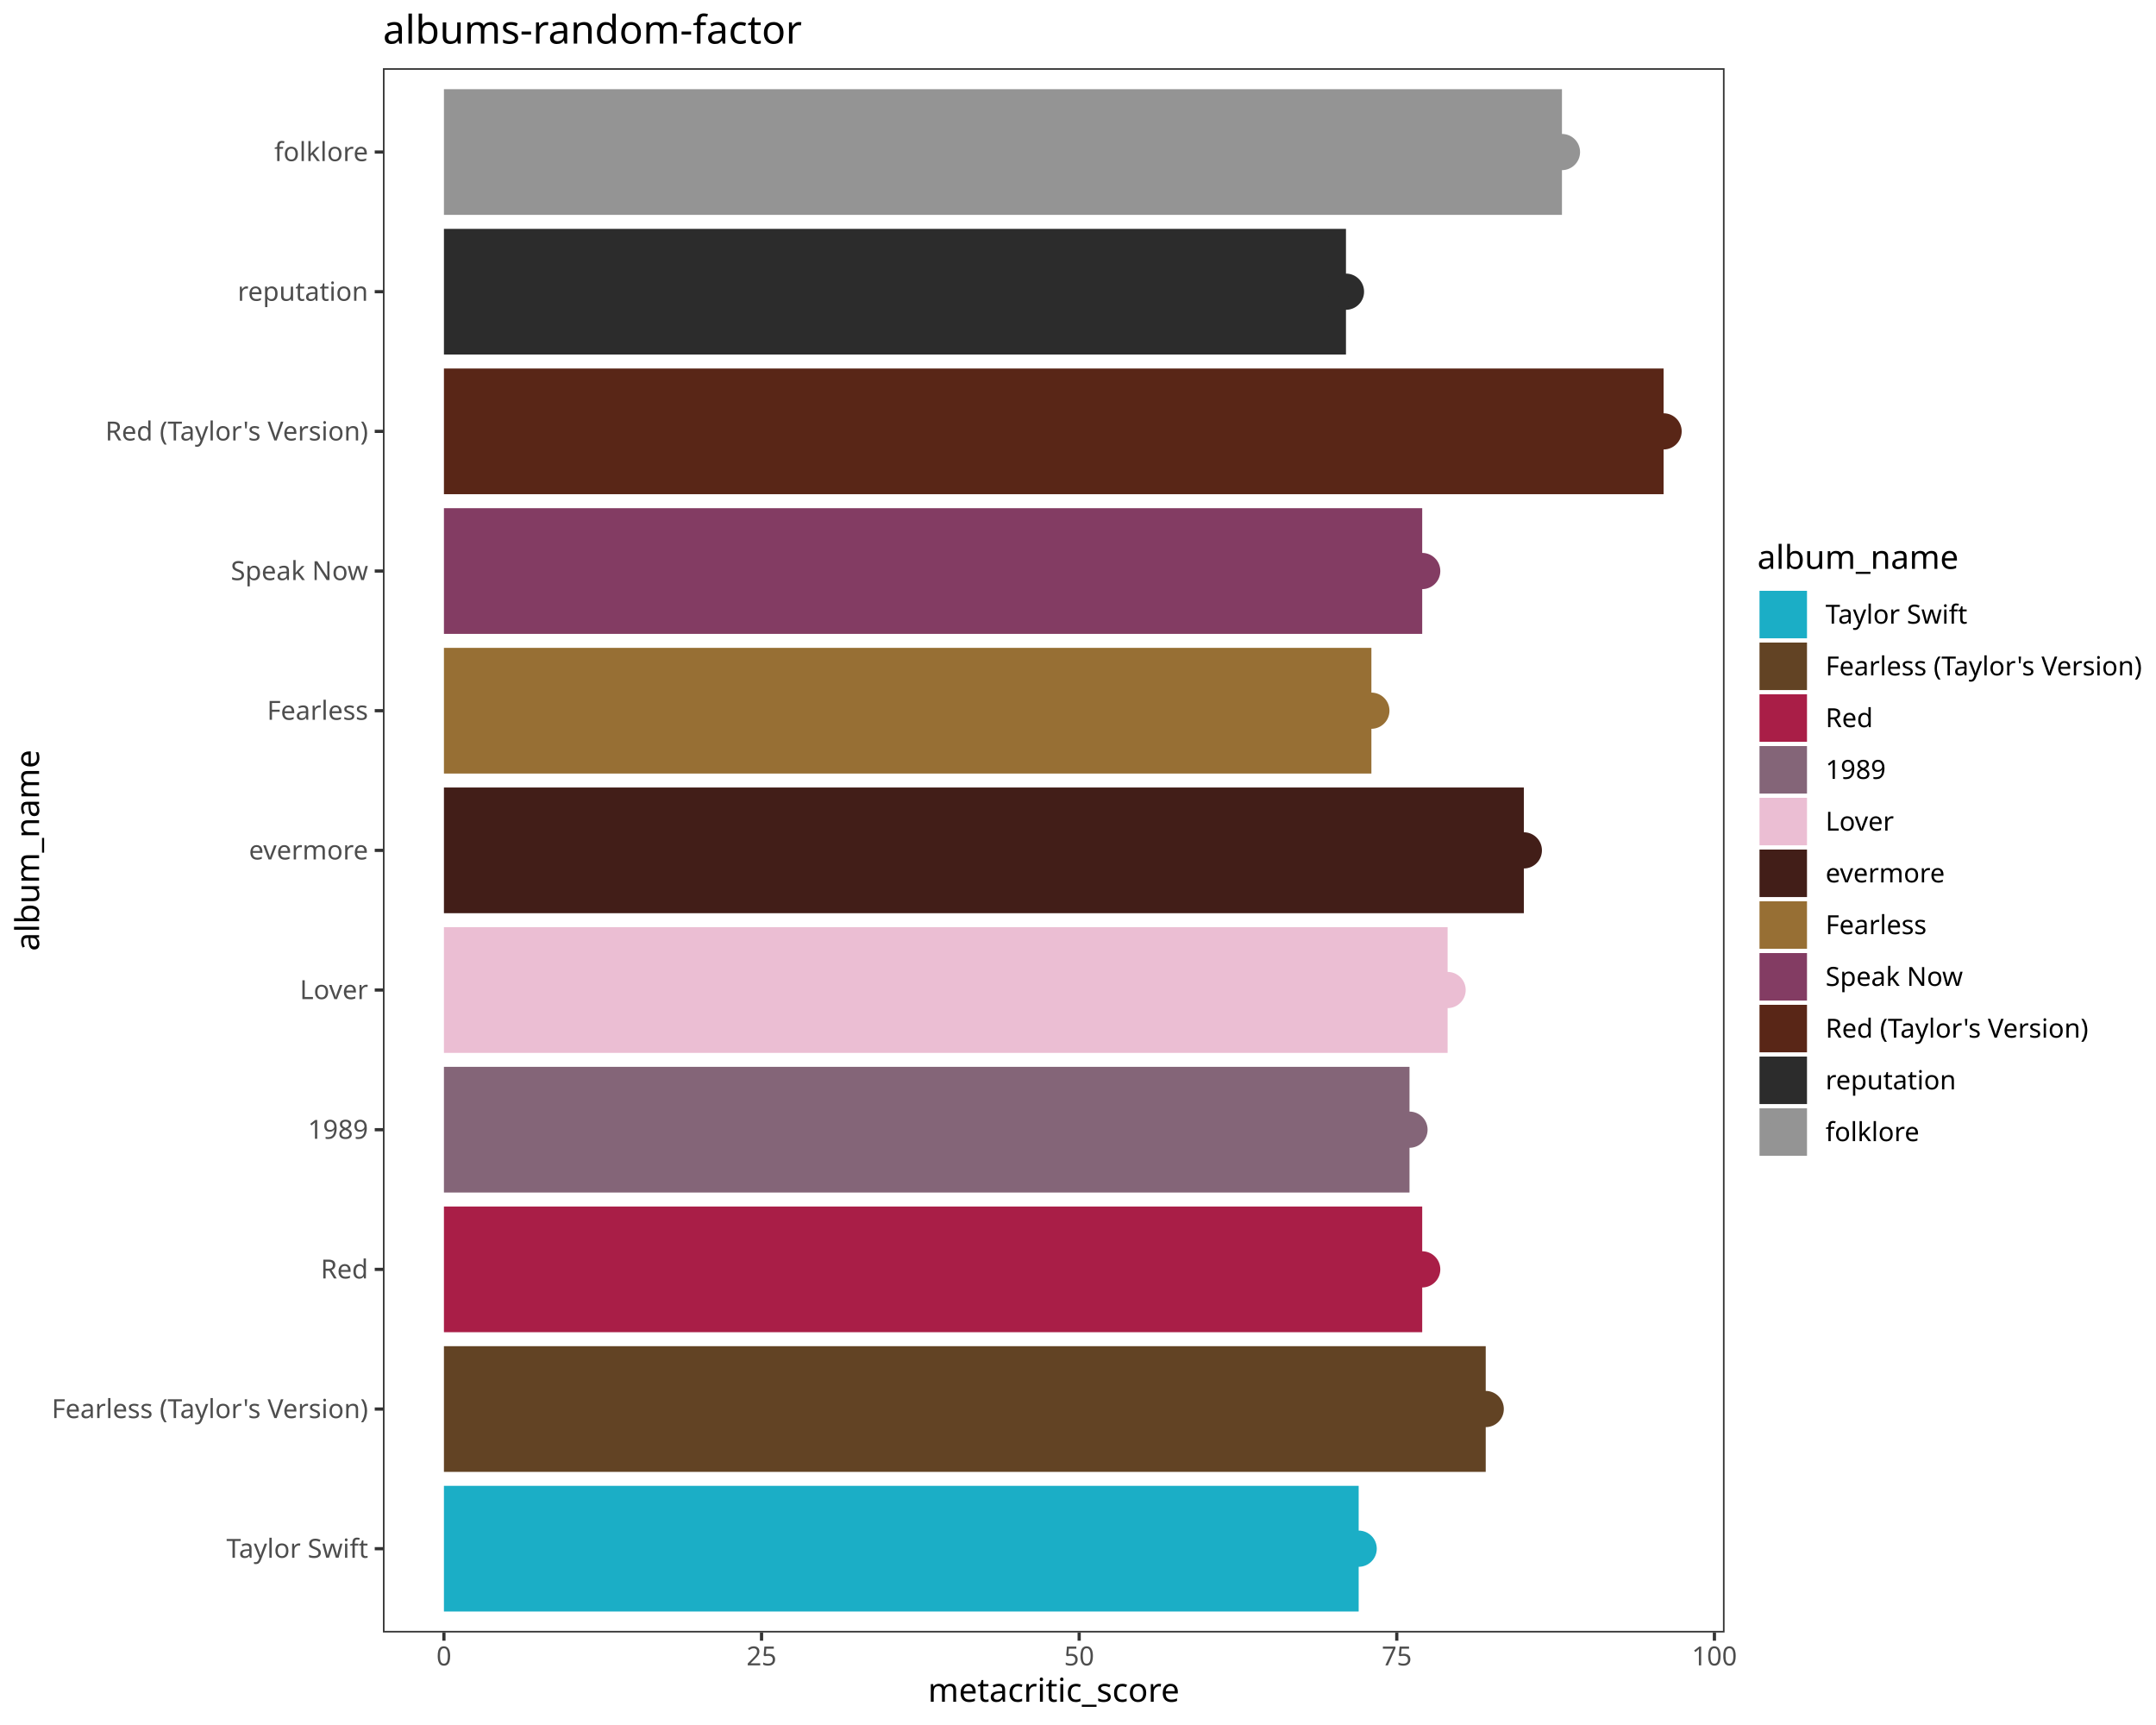
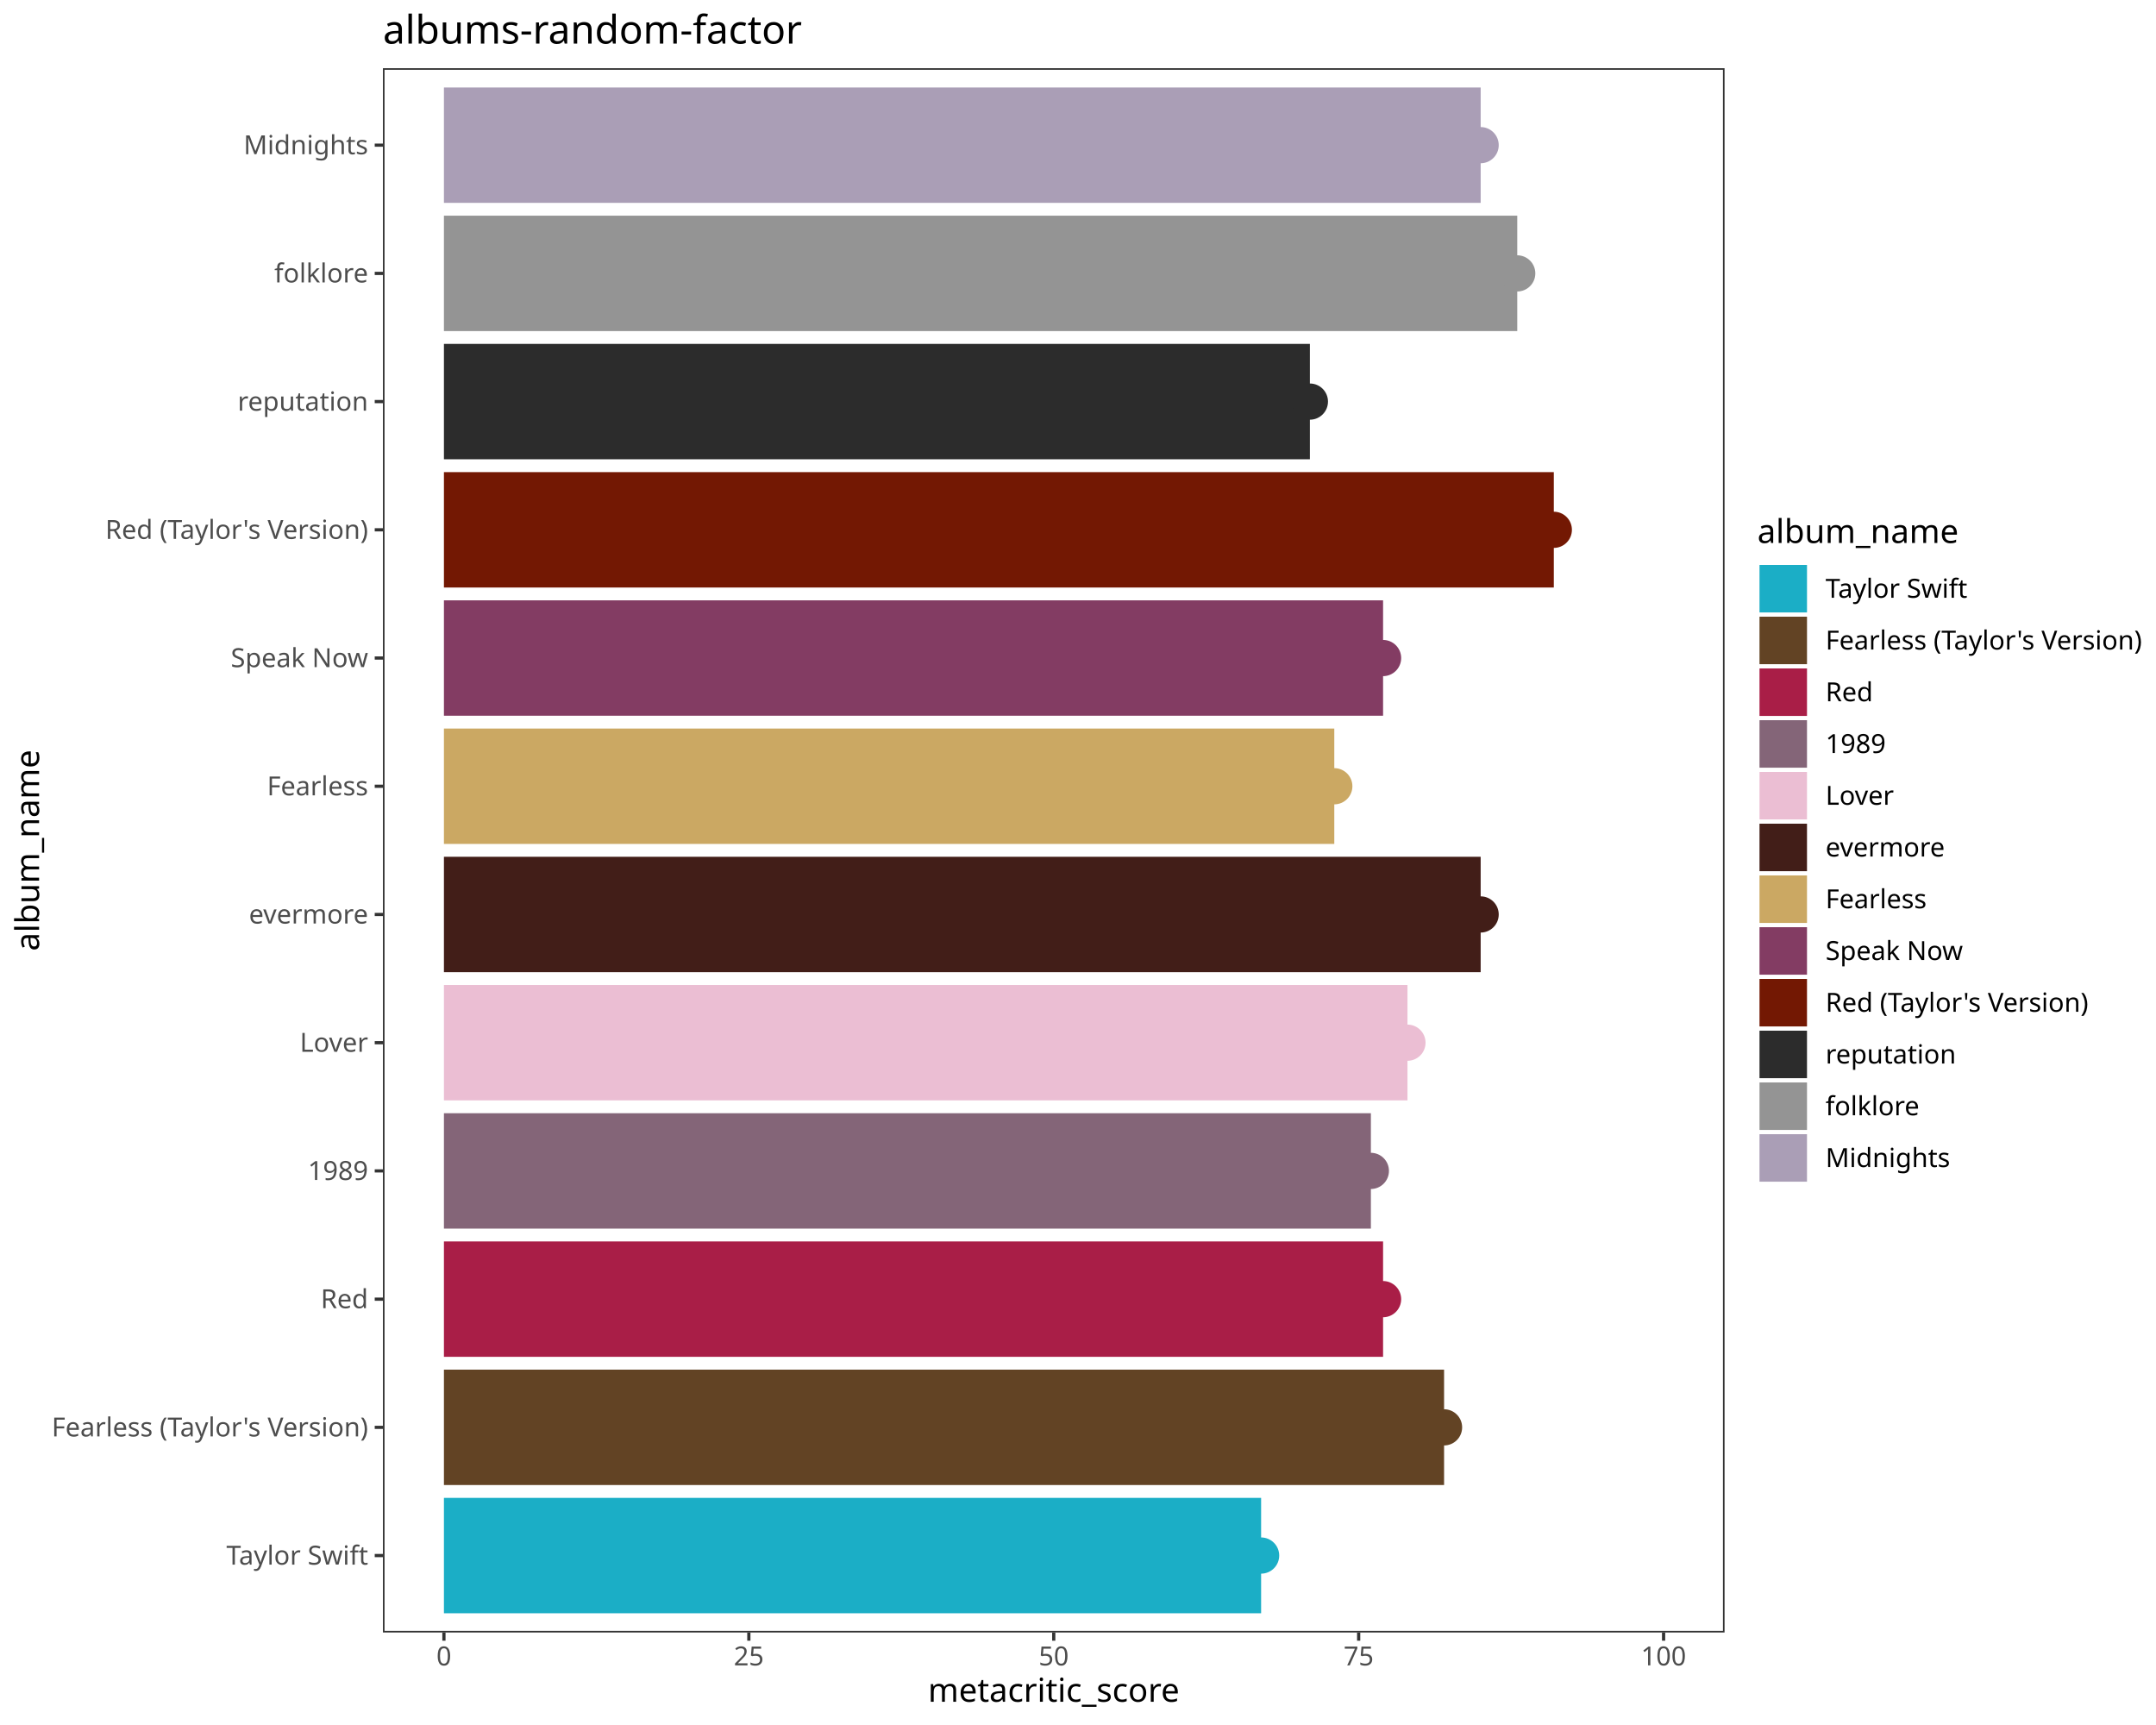
<svg xmlns="http://www.w3.org/2000/svg" class="svglite" data-engine-version="2.0" width="720.00pt" height="576.00pt" viewBox="0 0 720.00 576.00">
  <defs>
    <style type="text/css">
    .svglite line, .svglite polyline, .svglite polygon, .svglite path, .svglite rect, .svglite circle {
      fill: none;
      stroke: #000000;
      stroke-linecap: round;
      stroke-linejoin: round;
      stroke-miterlimit: 10.00;
    }
  </style>
  </defs>
  <rect width="100%" height="100%" style="stroke: none; fill: #FFFFFF;" />
  <defs>
    <clipPath id="cpMC4wMHw3MjAuMDB8MC4wMHw1NzYuMDA=">
      <rect x="0.00" y="0.00" width="720.00" height="576.00" />
    </clipPath>
  </defs>
  <g clip-path="url(#cpMC4wMHw3MjAuMDB8MC4wMHw1NzYuMDA=)">
    <rect x="0.00" y="0.00" width="720.00" height="576.00" style="stroke-width: 1.07; stroke: #FFFFFF; fill: #FFFFFF;" />
  </g>
  <defs>
    <clipPath id="cpMTI3Ljg4fDU3NS45M3wyMi43OHw1NDUuMTE=">
      <rect x="127.88" y="22.78" width="448.04" height="522.33" />
    </clipPath>
  </defs>
  <g clip-path="url(#cpMTI3Ljg4fDU3NS45M3wyMi43OHw1NDUuMTE=)">
    <rect x="127.88" y="22.78" width="448.04" height="522.33" style="stroke-width: 1.07; stroke: none; fill: #FFFFFF;" />
-     <rect x="148.25" y="496.14" width="305.48" height="41.97" style="stroke-width: 1.07; stroke: none; stroke-linecap: square; stroke-linejoin: miter; fill: #1BAEC6;" />
-     <rect x="148.25" y="216.33" width="309.73" height="41.97" style="stroke-width: 1.07; stroke: none; stroke-linecap: square; stroke-linejoin: miter; fill: #976F34;" />
-     <rect x="148.25" y="169.69" width="326.70" height="41.97" style="stroke-width: 1.07; stroke: none; stroke-linecap: square; stroke-linejoin: miter; fill: #833C63;" />
-     <rect x="148.25" y="402.87" width="326.70" height="41.97" style="stroke-width: 1.07; stroke: none; stroke-linecap: square; stroke-linejoin: miter; fill: #A91E47;" />
-     <rect x="148.25" y="356.23" width="322.46" height="41.97" style="stroke-width: 1.07; stroke: none; stroke-linecap: square; stroke-linejoin: miter; fill: #846578;" />
-     <rect x="148.25" y="76.42" width="301.24" height="41.97" style="stroke-width: 1.07; stroke: none; stroke-linecap: square; stroke-linejoin: miter; fill: #2C2C2C;" />
-     <rect x="148.25" y="309.60" width="335.18" height="41.97" style="stroke-width: 1.07; stroke: none; stroke-linecap: square; stroke-linejoin: miter; fill: #EBBED3;" />
-     <rect x="148.25" y="29.78" width="373.37" height="41.97" style="stroke-width: 1.07; stroke: none; stroke-linecap: square; stroke-linejoin: miter; fill: #949494;" />
-     <rect x="148.25" y="262.96" width="360.64" height="41.97" style="stroke-width: 1.07; stroke: none; stroke-linecap: square; stroke-linejoin: miter; fill: #421E18;" />
-     <rect x="148.25" y="449.51" width="347.91" height="41.97" style="stroke-width: 1.07; stroke: none; stroke-linecap: square; stroke-linejoin: miter; fill: #624324;" />
-     <rect x="148.25" y="123.05" width="407.31" height="41.97" style="stroke-width: 1.07; stroke: none; stroke-linecap: square; stroke-linejoin: miter; fill: #592617;" />
-     <circle cx="453.73" cy="517.13" r="5.69" style="stroke-width: 0.71; stroke: #1BAEC6; fill: #1BAEC6;" />
-     <circle cx="457.97" cy="237.31" r="5.69" style="stroke-width: 0.71; stroke: #976F34; fill: #976F34;" />
-     <circle cx="474.95" cy="190.67" r="5.69" style="stroke-width: 0.71; stroke: #833C63; fill: #833C63;" />
-     <circle cx="474.95" cy="423.86" r="5.69" style="stroke-width: 0.71; stroke: #A91E47; fill: #A91E47;" />
-     <circle cx="470.70" cy="377.22" r="5.69" style="stroke-width: 0.71; stroke: #846578; fill: #846578;" />
-     <circle cx="449.49" cy="97.40" r="5.69" style="stroke-width: 0.71; stroke: #2C2C2C; fill: #2C2C2C;" />
-     <circle cx="483.43" cy="330.58" r="5.69" style="stroke-width: 0.71; stroke: #EBBED3; fill: #EBBED3;" />
-     <circle cx="521.62" cy="50.77" r="5.69" style="stroke-width: 0.71; stroke: #949494; fill: #949494;" />
-     <circle cx="508.89" cy="283.95" r="5.69" style="stroke-width: 0.71; stroke: #421E18; fill: #421E18;" />
-     <circle cx="496.16" cy="470.49" r="5.69" style="stroke-width: 0.71; stroke: #624324; fill: #624324;" />
-     <circle cx="555.56" cy="144.04" r="5.69" style="stroke-width: 0.71; stroke: #592617; fill: #592617;" />
+     <rect x="148.25" y="500.16" width="272.90" height="38.53" style="stroke-width: 1.07; stroke: none; stroke-linecap: square; stroke-linejoin: miter; fill: #1BAEC6;" />
+     <rect x="148.25" y="243.27" width="297.34" height="38.53" style="stroke-width: 1.07; stroke: none; stroke-linecap: square; stroke-linejoin: miter; fill: #CBA863;" />
+     <rect x="148.25" y="200.46" width="313.63" height="38.53" style="stroke-width: 1.07; stroke: none; stroke-linecap: square; stroke-linejoin: miter; fill: #833C63;" />
+     <rect x="148.25" y="414.53" width="313.63" height="38.53" style="stroke-width: 1.07; stroke: none; stroke-linecap: square; stroke-linejoin: miter; fill: #A91E47;" />
+     <rect x="148.25" y="371.72" width="309.56" height="38.53" style="stroke-width: 1.07; stroke: none; stroke-linecap: square; stroke-linejoin: miter; fill: #846578;" />
+     <rect x="148.25" y="114.83" width="289.19" height="38.53" style="stroke-width: 1.07; stroke: none; stroke-linecap: square; stroke-linejoin: miter; fill: #2C2C2C;" />
+     <rect x="148.25" y="328.90" width="321.78" height="38.53" style="stroke-width: 1.07; stroke: none; stroke-linecap: square; stroke-linejoin: miter; fill: #EBBED3;" />
+     <rect x="148.25" y="72.02" width="358.44" height="38.53" style="stroke-width: 1.07; stroke: none; stroke-linecap: square; stroke-linejoin: miter; fill: #949494;" />
+     <rect x="148.25" y="286.09" width="346.22" height="38.53" style="stroke-width: 1.07; stroke: none; stroke-linecap: square; stroke-linejoin: miter; fill: #421E18;" />
+     <rect x="148.25" y="457.34" width="334.00" height="38.53" style="stroke-width: 1.07; stroke: none; stroke-linecap: square; stroke-linejoin: miter; fill: #624324;" />
+     <rect x="148.25" y="157.65" width="370.65" height="38.53" style="stroke-width: 1.07; stroke: none; stroke-linecap: square; stroke-linejoin: miter; fill: #731803;" />
+     <rect x="148.25" y="29.21" width="346.22" height="38.53" style="stroke-width: 1.07; stroke: none; stroke-linecap: square; stroke-linejoin: miter; fill: #AA9EB6;" />
+     <circle cx="421.15" cy="519.42" r="5.69" style="stroke-width: 0.71; stroke: #1BAEC6; fill: #1BAEC6;" />
+     <circle cx="445.59" cy="262.54" r="5.69" style="stroke-width: 0.71; stroke: #CBA863; fill: #CBA863;" />
+     <circle cx="461.88" cy="219.73" r="5.69" style="stroke-width: 0.71; stroke: #833C63; fill: #833C63;" />
+     <circle cx="461.88" cy="433.80" r="5.69" style="stroke-width: 0.71; stroke: #A91E47; fill: #A91E47;" />
+     <circle cx="457.80" cy="390.98" r="5.69" style="stroke-width: 0.71; stroke: #846578; fill: #846578;" />
+     <circle cx="437.44" cy="134.10" r="5.69" style="stroke-width: 0.71; stroke: #2C2C2C; fill: #2C2C2C;" />
+     <circle cx="470.02" cy="348.17" r="5.69" style="stroke-width: 0.71; stroke: #EBBED3; fill: #EBBED3;" />
+     <circle cx="506.68" cy="91.29" r="5.69" style="stroke-width: 0.71; stroke: #949494; fill: #949494;" />
+     <circle cx="494.46" cy="305.35" r="5.69" style="stroke-width: 0.71; stroke: #421E18; fill: #421E18;" />
+     <circle cx="482.24" cy="476.61" r="5.69" style="stroke-width: 0.71; stroke: #624324; fill: #624324;" />
+     <circle cx="518.90" cy="176.91" r="5.69" style="stroke-width: 0.71; stroke: #731803; fill: #731803;" />
+     <circle cx="494.46" cy="48.47" r="5.69" style="stroke-width: 0.71; stroke: #AA9EB6; fill: #AA9EB6;" />
    <rect x="127.88" y="22.78" width="448.04" height="522.33" style="stroke-width: 1.07; stroke: #333333;" />
  </g>
  <g clip-path="url(#cpMC4wMHw3MjAuMDB8MC4wMHw1NzYuMDA=)">
-     <text x="122.95" y="520.16" text-anchor="end" style="font-size: 8.80px; fill: #4D4D4D; font-family: sans;" textLength="45.97px" lengthAdjust="spacingAndGlyphs">Taylor Swift</text>
-     <text x="122.95" y="473.52" text-anchor="end" style="font-size: 8.80px; fill: #4D4D4D; font-family: sans;" textLength="104.88px" lengthAdjust="spacingAndGlyphs">Fearless (Taylor's Version)</text>
-     <text x="122.95" y="426.89" text-anchor="end" style="font-size: 8.80px; fill: #4D4D4D; font-family: sans;" textLength="16.15px" lengthAdjust="spacingAndGlyphs">Red</text>
-     <text x="122.95" y="380.25" text-anchor="end" style="font-size: 8.80px; fill: #4D4D4D; font-family: sans;" textLength="19.58px" lengthAdjust="spacingAndGlyphs">1989</text>
-     <text x="122.95" y="333.61" text-anchor="end" style="font-size: 8.80px; fill: #4D4D4D; font-family: sans;" textLength="22.02px" lengthAdjust="spacingAndGlyphs">Lover</text>
-     <text x="122.95" y="286.98" text-anchor="end" style="font-size: 8.80px; fill: #4D4D4D; font-family: sans;" textLength="37.18px" lengthAdjust="spacingAndGlyphs">evermore</text>
-     <text x="122.95" y="240.34" text-anchor="end" style="font-size: 8.80px; fill: #4D4D4D; font-family: sans;" textLength="33.75px" lengthAdjust="spacingAndGlyphs">Fearless</text>
-     <text x="122.95" y="193.70" text-anchor="end" style="font-size: 8.80px; fill: #4D4D4D; font-family: sans;" textLength="45.01px" lengthAdjust="spacingAndGlyphs">Speak Now</text>
-     <text x="122.95" y="147.07" text-anchor="end" style="font-size: 8.80px; fill: #4D4D4D; font-family: sans;" textLength="87.27px" lengthAdjust="spacingAndGlyphs">Red (Taylor's Version)</text>
-     <text x="122.95" y="100.43" text-anchor="end" style="font-size: 8.80px; fill: #4D4D4D; font-family: sans;" textLength="39.14px" lengthAdjust="spacingAndGlyphs">reputation</text>
-     <text x="122.95" y="53.79" text-anchor="end" style="font-size: 8.80px; fill: #4D4D4D; font-family: sans;" textLength="28.37px" lengthAdjust="spacingAndGlyphs">folklore</text>
-     <polyline points="125.14,517.13 127.88,517.13 " style="stroke-width: 1.07; stroke: #333333; stroke-linecap: butt;" />
-     <polyline points="125.14,470.49 127.88,470.49 " style="stroke-width: 1.07; stroke: #333333; stroke-linecap: butt;" />
-     <polyline points="125.14,423.86 127.88,423.86 " style="stroke-width: 1.07; stroke: #333333; stroke-linecap: butt;" />
-     <polyline points="125.14,377.22 127.88,377.22 " style="stroke-width: 1.07; stroke: #333333; stroke-linecap: butt;" />
-     <polyline points="125.14,330.58 127.88,330.58 " style="stroke-width: 1.07; stroke: #333333; stroke-linecap: butt;" />
-     <polyline points="125.14,283.95 127.88,283.95 " style="stroke-width: 1.07; stroke: #333333; stroke-linecap: butt;" />
-     <polyline points="125.14,237.31 127.88,237.31 " style="stroke-width: 1.07; stroke: #333333; stroke-linecap: butt;" />
-     <polyline points="125.14,190.67 127.88,190.67 " style="stroke-width: 1.07; stroke: #333333; stroke-linecap: butt;" />
-     <polyline points="125.14,144.04 127.88,144.04 " style="stroke-width: 1.07; stroke: #333333; stroke-linecap: butt;" />
-     <polyline points="125.14,97.40 127.88,97.40 " style="stroke-width: 1.07; stroke: #333333; stroke-linecap: butt;" />
-     <polyline points="125.14,50.77 127.88,50.77 " style="stroke-width: 1.07; stroke: #333333; stroke-linecap: butt;" />
+     <text x="122.95" y="522.45" text-anchor="end" style="font-size: 8.80px; fill: #4D4D4D; font-family: sans;" textLength="45.97px" lengthAdjust="spacingAndGlyphs">Taylor Swift</text>
+     <text x="122.95" y="479.64" text-anchor="end" style="font-size: 8.80px; fill: #4D4D4D; font-family: sans;" textLength="104.88px" lengthAdjust="spacingAndGlyphs">Fearless (Taylor's Version)</text>
+     <text x="122.95" y="436.82" text-anchor="end" style="font-size: 8.80px; fill: #4D4D4D; font-family: sans;" textLength="16.15px" lengthAdjust="spacingAndGlyphs">Red</text>
+     <text x="122.95" y="394.01" text-anchor="end" style="font-size: 8.80px; fill: #4D4D4D; font-family: sans;" textLength="19.58px" lengthAdjust="spacingAndGlyphs">1989</text>
+     <text x="122.95" y="351.20" text-anchor="end" style="font-size: 8.80px; fill: #4D4D4D; font-family: sans;" textLength="22.02px" lengthAdjust="spacingAndGlyphs">Lover</text>
+     <text x="122.95" y="308.38" text-anchor="end" style="font-size: 8.80px; fill: #4D4D4D; font-family: sans;" textLength="37.18px" lengthAdjust="spacingAndGlyphs">evermore</text>
+     <text x="122.95" y="265.57" text-anchor="end" style="font-size: 8.80px; fill: #4D4D4D; font-family: sans;" textLength="33.75px" lengthAdjust="spacingAndGlyphs">Fearless</text>
+     <text x="122.95" y="222.76" text-anchor="end" style="font-size: 8.80px; fill: #4D4D4D; font-family: sans;" textLength="45.01px" lengthAdjust="spacingAndGlyphs">Speak Now</text>
+     <text x="122.95" y="179.94" text-anchor="end" style="font-size: 8.80px; fill: #4D4D4D; font-family: sans;" textLength="87.27px" lengthAdjust="spacingAndGlyphs">Red (Taylor's Version)</text>
+     <text x="122.95" y="137.13" text-anchor="end" style="font-size: 8.80px; fill: #4D4D4D; font-family: sans;" textLength="39.14px" lengthAdjust="spacingAndGlyphs">reputation</text>
+     <text x="122.95" y="94.31" text-anchor="end" style="font-size: 8.80px; fill: #4D4D4D; font-family: sans;" textLength="28.37px" lengthAdjust="spacingAndGlyphs">folklore</text>
+     <text x="122.95" y="51.50" text-anchor="end" style="font-size: 8.80px; fill: #4D4D4D; font-family: sans;" textLength="37.67px" lengthAdjust="spacingAndGlyphs">Midnights</text>
+     <polyline points="125.14,519.42 127.88,519.42 " style="stroke-width: 1.07; stroke: #333333; stroke-linecap: butt;" />
+     <polyline points="125.14,476.61 127.88,476.61 " style="stroke-width: 1.07; stroke: #333333; stroke-linecap: butt;" />
+     <polyline points="125.14,433.80 127.88,433.80 " style="stroke-width: 1.07; stroke: #333333; stroke-linecap: butt;" />
+     <polyline points="125.14,390.98 127.88,390.98 " style="stroke-width: 1.07; stroke: #333333; stroke-linecap: butt;" />
+     <polyline points="125.14,348.17 127.88,348.17 " style="stroke-width: 1.07; stroke: #333333; stroke-linecap: butt;" />
+     <polyline points="125.14,305.35 127.88,305.35 " style="stroke-width: 1.07; stroke: #333333; stroke-linecap: butt;" />
+     <polyline points="125.14,262.54 127.88,262.54 " style="stroke-width: 1.07; stroke: #333333; stroke-linecap: butt;" />
+     <polyline points="125.14,219.73 127.88,219.73 " style="stroke-width: 1.07; stroke: #333333; stroke-linecap: butt;" />
+     <polyline points="125.14,176.91 127.88,176.91 " style="stroke-width: 1.07; stroke: #333333; stroke-linecap: butt;" />
+     <polyline points="125.14,134.10 127.88,134.10 " style="stroke-width: 1.07; stroke: #333333; stroke-linecap: butt;" />
+     <polyline points="125.14,91.29 127.88,91.29 " style="stroke-width: 1.07; stroke: #333333; stroke-linecap: butt;" />
+     <polyline points="125.14,48.47 127.88,48.47 " style="stroke-width: 1.07; stroke: #333333; stroke-linecap: butt;" />
    <polyline points="148.25,547.85 148.25,545.11 " style="stroke-width: 1.07; stroke: #333333; stroke-linecap: butt;" />
-     <polyline points="254.32,547.85 254.32,545.11 " style="stroke-width: 1.07; stroke: #333333; stroke-linecap: butt;" />
-     <polyline points="360.39,547.85 360.39,545.11 " style="stroke-width: 1.07; stroke: #333333; stroke-linecap: butt;" />
-     <polyline points="466.46,547.85 466.46,545.11 " style="stroke-width: 1.07; stroke: #333333; stroke-linecap: butt;" />
-     <polyline points="572.53,547.85 572.53,545.11 " style="stroke-width: 1.07; stroke: #333333; stroke-linecap: butt;" />
+     <polyline points="250.08,547.85 250.08,545.11 " style="stroke-width: 1.07; stroke: #333333; stroke-linecap: butt;" />
+     <polyline points="351.90,547.85 351.90,545.11 " style="stroke-width: 1.07; stroke: #333333; stroke-linecap: butt;" />
+     <polyline points="453.73,547.85 453.73,545.11 " style="stroke-width: 1.07; stroke: #333333; stroke-linecap: butt;" />
+     <polyline points="555.56,547.85 555.56,545.11 " style="stroke-width: 1.07; stroke: #333333; stroke-linecap: butt;" />
    <text x="148.25" y="556.10" text-anchor="middle" style="font-size: 8.80px; fill: #4D4D4D; font-family: sans;" textLength="4.89px" lengthAdjust="spacingAndGlyphs">0</text>
-     <text x="254.32" y="556.10" text-anchor="middle" style="font-size: 8.80px; fill: #4D4D4D; font-family: sans;" textLength="9.79px" lengthAdjust="spacingAndGlyphs">25</text>
-     <text x="360.39" y="556.10" text-anchor="middle" style="font-size: 8.80px; fill: #4D4D4D; font-family: sans;" textLength="9.79px" lengthAdjust="spacingAndGlyphs">50</text>
-     <text x="466.46" y="556.10" text-anchor="middle" style="font-size: 8.80px; fill: #4D4D4D; font-family: sans;" textLength="9.79px" lengthAdjust="spacingAndGlyphs">75</text>
-     <text x="572.53" y="556.10" text-anchor="middle" style="font-size: 8.80px; fill: #4D4D4D; font-family: sans;" textLength="14.68px" lengthAdjust="spacingAndGlyphs">100</text>
+     <text x="250.08" y="556.10" text-anchor="middle" style="font-size: 8.80px; fill: #4D4D4D; font-family: sans;" textLength="9.79px" lengthAdjust="spacingAndGlyphs">25</text>
+     <text x="351.90" y="556.10" text-anchor="middle" style="font-size: 8.80px; fill: #4D4D4D; font-family: sans;" textLength="9.79px" lengthAdjust="spacingAndGlyphs">50</text>
+     <text x="453.73" y="556.10" text-anchor="middle" style="font-size: 8.80px; fill: #4D4D4D; font-family: sans;" textLength="9.79px" lengthAdjust="spacingAndGlyphs">75</text>
+     <text x="555.56" y="556.10" text-anchor="middle" style="font-size: 8.80px; fill: #4D4D4D; font-family: sans;" textLength="14.68px" lengthAdjust="spacingAndGlyphs">100</text>
    <text x="351.90" y="568.24" text-anchor="middle" style="font-size: 11.00px; font-family: sans;" textLength="80.10px" lengthAdjust="spacingAndGlyphs">metacritic_score</text>
    <text transform="translate(13.05,283.95) rotate(-90)" text-anchor="middle" style="font-size: 11.00px; font-family: sans;" textLength="63.60px" lengthAdjust="spacingAndGlyphs">album_name</text>
-     <rect x="586.88" y="181.24" width="127.64" height="205.41" style="stroke-width: 1.07; stroke: none; fill: #FFFFFF;" />
-     <text x="586.88" y="189.95" style="font-size: 11.00px; font-family: sans;" textLength="63.60px" lengthAdjust="spacingAndGlyphs">album_name</text>
-     <rect x="586.88" y="196.57" width="17.28" height="17.28" style="stroke-width: 1.07; stroke: none; fill: #FFFFFF;" />
-     <rect x="587.59" y="197.28" width="15.86" height="15.86" style="stroke-width: 1.07; stroke: none; stroke-linecap: square; stroke-linejoin: miter; fill: #1BAEC6;" />
-     <circle cx="595.52" cy="205.21" r="5.69" style="stroke-width: 0.71; stroke: #1BAEC6; fill: #1BAEC6;" />
-     <rect x="586.88" y="213.85" width="17.28" height="17.28" style="stroke-width: 1.07; stroke: none; fill: #FFFFFF;" />
-     <rect x="587.59" y="214.56" width="15.86" height="15.86" style="stroke-width: 1.07; stroke: none; stroke-linecap: square; stroke-linejoin: miter; fill: #624324;" />
-     <circle cx="595.52" cy="222.49" r="5.69" style="stroke-width: 0.71; stroke: #624324; fill: #624324;" />
-     <rect x="586.88" y="231.13" width="17.28" height="17.28" style="stroke-width: 1.07; stroke: none; fill: #FFFFFF;" />
-     <rect x="587.59" y="231.84" width="15.86" height="15.86" style="stroke-width: 1.07; stroke: none; stroke-linecap: square; stroke-linejoin: miter; fill: #A91E47;" />
-     <circle cx="595.52" cy="239.77" r="5.69" style="stroke-width: 0.71; stroke: #A91E47; fill: #A91E47;" />
-     <rect x="586.88" y="248.41" width="17.28" height="17.28" style="stroke-width: 1.07; stroke: none; fill: #FFFFFF;" />
-     <rect x="587.59" y="249.12" width="15.86" height="15.86" style="stroke-width: 1.07; stroke: none; stroke-linecap: square; stroke-linejoin: miter; fill: #846578;" />
-     <circle cx="595.52" cy="257.05" r="5.69" style="stroke-width: 0.71; stroke: #846578; fill: #846578;" />
-     <rect x="586.88" y="265.69" width="17.28" height="17.28" style="stroke-width: 1.07; stroke: none; fill: #FFFFFF;" />
-     <rect x="587.59" y="266.40" width="15.86" height="15.86" style="stroke-width: 1.07; stroke: none; stroke-linecap: square; stroke-linejoin: miter; fill: #EBBED3;" />
-     <circle cx="595.52" cy="274.33" r="5.69" style="stroke-width: 0.71; stroke: #EBBED3; fill: #EBBED3;" />
-     <rect x="586.88" y="282.97" width="17.28" height="17.28" style="stroke-width: 1.07; stroke: none; fill: #FFFFFF;" />
-     <rect x="587.59" y="283.68" width="15.86" height="15.86" style="stroke-width: 1.07; stroke: none; stroke-linecap: square; stroke-linejoin: miter; fill: #421E18;" />
-     <circle cx="595.52" cy="291.61" r="5.69" style="stroke-width: 0.71; stroke: #421E18; fill: #421E18;" />
-     <rect x="586.88" y="300.25" width="17.28" height="17.28" style="stroke-width: 1.07; stroke: none; fill: #FFFFFF;" />
-     <rect x="587.59" y="300.96" width="15.86" height="15.86" style="stroke-width: 1.07; stroke: none; stroke-linecap: square; stroke-linejoin: miter; fill: #976F34;" />
-     <circle cx="595.52" cy="308.89" r="5.69" style="stroke-width: 0.71; stroke: #976F34; fill: #976F34;" />
-     <rect x="586.88" y="317.53" width="17.28" height="17.28" style="stroke-width: 1.07; stroke: none; fill: #FFFFFF;" />
-     <rect x="587.59" y="318.24" width="15.86" height="15.86" style="stroke-width: 1.07; stroke: none; stroke-linecap: square; stroke-linejoin: miter; fill: #833C63;" />
-     <circle cx="595.52" cy="326.17" r="5.69" style="stroke-width: 0.71; stroke: #833C63; fill: #833C63;" />
-     <rect x="586.88" y="334.81" width="17.28" height="17.28" style="stroke-width: 1.07; stroke: none; fill: #FFFFFF;" />
-     <rect x="587.59" y="335.52" width="15.86" height="15.86" style="stroke-width: 1.07; stroke: none; stroke-linecap: square; stroke-linejoin: miter; fill: #592617;" />
-     <circle cx="595.52" cy="343.45" r="5.69" style="stroke-width: 0.71; stroke: #592617; fill: #592617;" />
-     <rect x="586.88" y="352.09" width="17.28" height="17.28" style="stroke-width: 1.07; stroke: none; fill: #FFFFFF;" />
-     <rect x="587.59" y="352.80" width="15.86" height="15.86" style="stroke-width: 1.07; stroke: none; stroke-linecap: square; stroke-linejoin: miter; fill: #2C2C2C;" />
-     <circle cx="595.52" cy="360.73" r="5.69" style="stroke-width: 0.71; stroke: #2C2C2C; fill: #2C2C2C;" />
-     <rect x="586.88" y="369.37" width="17.28" height="17.28" style="stroke-width: 1.07; stroke: none; fill: #FFFFFF;" />
-     <rect x="587.59" y="370.08" width="15.86" height="15.86" style="stroke-width: 1.07; stroke: none; stroke-linecap: square; stroke-linejoin: miter; fill: #949494;" />
-     <circle cx="595.52" cy="378.01" r="5.69" style="stroke-width: 0.71; stroke: #949494; fill: #949494;" />
-     <text x="609.64" y="208.24" style="font-size: 8.80px; font-family: sans;" textLength="45.97px" lengthAdjust="spacingAndGlyphs">Taylor Swift</text>
-     <text x="609.64" y="225.52" style="font-size: 8.80px; font-family: sans;" textLength="104.88px" lengthAdjust="spacingAndGlyphs">Fearless (Taylor's Version)</text>
-     <text x="609.64" y="242.80" style="font-size: 8.80px; font-family: sans;" textLength="16.15px" lengthAdjust="spacingAndGlyphs">Red</text>
-     <text x="609.64" y="260.08" style="font-size: 8.80px; font-family: sans;" textLength="19.58px" lengthAdjust="spacingAndGlyphs">1989</text>
-     <text x="609.64" y="277.36" style="font-size: 8.80px; font-family: sans;" textLength="22.02px" lengthAdjust="spacingAndGlyphs">Lover</text>
-     <text x="609.64" y="294.64" style="font-size: 8.80px; font-family: sans;" textLength="37.18px" lengthAdjust="spacingAndGlyphs">evermore</text>
-     <text x="609.64" y="311.92" style="font-size: 8.80px; font-family: sans;" textLength="33.75px" lengthAdjust="spacingAndGlyphs">Fearless</text>
-     <text x="609.64" y="329.20" style="font-size: 8.80px; font-family: sans;" textLength="45.01px" lengthAdjust="spacingAndGlyphs">Speak Now</text>
-     <text x="609.64" y="346.48" style="font-size: 8.80px; font-family: sans;" textLength="87.27px" lengthAdjust="spacingAndGlyphs">Red (Taylor's Version)</text>
-     <text x="609.64" y="363.76" style="font-size: 8.80px; font-family: sans;" textLength="39.14px" lengthAdjust="spacingAndGlyphs">reputation</text>
-     <text x="609.64" y="381.04" style="font-size: 8.80px; font-family: sans;" textLength="28.37px" lengthAdjust="spacingAndGlyphs">folklore</text>
+     <rect x="586.88" y="172.60" width="127.64" height="222.69" style="stroke-width: 1.07; stroke: none; fill: #FFFFFF;" />
+     <text x="586.88" y="181.31" style="font-size: 11.00px; font-family: sans;" textLength="63.60px" lengthAdjust="spacingAndGlyphs">album_name</text>
+     <rect x="586.88" y="187.93" width="17.28" height="17.28" style="stroke-width: 1.07; stroke: none; fill: #FFFFFF;" />
+     <rect x="587.59" y="188.64" width="15.86" height="15.86" style="stroke-width: 1.07; stroke: none; stroke-linecap: square; stroke-linejoin: miter; fill: #1BAEC6;" />
+     <circle cx="595.52" cy="196.57" r="5.69" style="stroke-width: 0.71; stroke: #1BAEC6; fill: #1BAEC6;" />
+     <rect x="586.88" y="205.21" width="17.28" height="17.28" style="stroke-width: 1.07; stroke: none; fill: #FFFFFF;" />
+     <rect x="587.59" y="205.92" width="15.86" height="15.86" style="stroke-width: 1.07; stroke: none; stroke-linecap: square; stroke-linejoin: miter; fill: #624324;" />
+     <circle cx="595.52" cy="213.85" r="5.69" style="stroke-width: 0.71; stroke: #624324; fill: #624324;" />
+     <rect x="586.88" y="222.49" width="17.28" height="17.28" style="stroke-width: 1.07; stroke: none; fill: #FFFFFF;" />
+     <rect x="587.59" y="223.20" width="15.86" height="15.86" style="stroke-width: 1.07; stroke: none; stroke-linecap: square; stroke-linejoin: miter; fill: #A91E47;" />
+     <circle cx="595.52" cy="231.13" r="5.69" style="stroke-width: 0.71; stroke: #A91E47; fill: #A91E47;" />
+     <rect x="586.88" y="239.77" width="17.28" height="17.28" style="stroke-width: 1.07; stroke: none; fill: #FFFFFF;" />
+     <rect x="587.59" y="240.48" width="15.86" height="15.86" style="stroke-width: 1.07; stroke: none; stroke-linecap: square; stroke-linejoin: miter; fill: #846578;" />
+     <circle cx="595.52" cy="248.41" r="5.69" style="stroke-width: 0.71; stroke: #846578; fill: #846578;" />
+     <rect x="586.88" y="257.05" width="17.28" height="17.28" style="stroke-width: 1.07; stroke: none; fill: #FFFFFF;" />
+     <rect x="587.59" y="257.76" width="15.86" height="15.86" style="stroke-width: 1.07; stroke: none; stroke-linecap: square; stroke-linejoin: miter; fill: #EBBED3;" />
+     <circle cx="595.52" cy="265.69" r="5.69" style="stroke-width: 0.71; stroke: #EBBED3; fill: #EBBED3;" />
+     <rect x="586.88" y="274.33" width="17.28" height="17.28" style="stroke-width: 1.07; stroke: none; fill: #FFFFFF;" />
+     <rect x="587.59" y="275.04" width="15.86" height="15.86" style="stroke-width: 1.07; stroke: none; stroke-linecap: square; stroke-linejoin: miter; fill: #421E18;" />
+     <circle cx="595.52" cy="282.97" r="5.69" style="stroke-width: 0.71; stroke: #421E18; fill: #421E18;" />
+     <rect x="586.88" y="291.61" width="17.28" height="17.28" style="stroke-width: 1.07; stroke: none; fill: #FFFFFF;" />
+     <rect x="587.59" y="292.32" width="15.86" height="15.86" style="stroke-width: 1.07; stroke: none; stroke-linecap: square; stroke-linejoin: miter; fill: #CBA863;" />
+     <circle cx="595.52" cy="300.25" r="5.69" style="stroke-width: 0.71; stroke: #CBA863; fill: #CBA863;" />
+     <rect x="586.88" y="308.89" width="17.28" height="17.28" style="stroke-width: 1.07; stroke: none; fill: #FFFFFF;" />
+     <rect x="587.59" y="309.60" width="15.86" height="15.86" style="stroke-width: 1.07; stroke: none; stroke-linecap: square; stroke-linejoin: miter; fill: #833C63;" />
+     <circle cx="595.52" cy="317.53" r="5.69" style="stroke-width: 0.71; stroke: #833C63; fill: #833C63;" />
+     <rect x="586.88" y="326.17" width="17.28" height="17.28" style="stroke-width: 1.07; stroke: none; fill: #FFFFFF;" />
+     <rect x="587.59" y="326.88" width="15.86" height="15.86" style="stroke-width: 1.07; stroke: none; stroke-linecap: square; stroke-linejoin: miter; fill: #731803;" />
+     <circle cx="595.52" cy="334.81" r="5.69" style="stroke-width: 0.71; stroke: #731803; fill: #731803;" />
+     <rect x="586.88" y="343.45" width="17.28" height="17.28" style="stroke-width: 1.07; stroke: none; fill: #FFFFFF;" />
+     <rect x="587.59" y="344.16" width="15.86" height="15.86" style="stroke-width: 1.07; stroke: none; stroke-linecap: square; stroke-linejoin: miter; fill: #2C2C2C;" />
+     <circle cx="595.52" cy="352.09" r="5.69" style="stroke-width: 0.71; stroke: #2C2C2C; fill: #2C2C2C;" />
+     <rect x="586.88" y="360.73" width="17.28" height="17.28" style="stroke-width: 1.07; stroke: none; fill: #FFFFFF;" />
+     <rect x="587.59" y="361.44" width="15.86" height="15.86" style="stroke-width: 1.07; stroke: none; stroke-linecap: square; stroke-linejoin: miter; fill: #949494;" />
+     <circle cx="595.52" cy="369.37" r="5.69" style="stroke-width: 0.71; stroke: #949494; fill: #949494;" />
+     <rect x="586.88" y="378.01" width="17.28" height="17.28" style="stroke-width: 1.07; stroke: none; fill: #FFFFFF;" />
+     <rect x="587.59" y="378.72" width="15.86" height="15.86" style="stroke-width: 1.07; stroke: none; stroke-linecap: square; stroke-linejoin: miter; fill: #AA9EB6;" />
+     <circle cx="595.52" cy="386.65" r="5.69" style="stroke-width: 0.71; stroke: #AA9EB6; fill: #AA9EB6;" />
+     <text x="609.64" y="199.60" style="font-size: 8.80px; font-family: sans;" textLength="45.97px" lengthAdjust="spacingAndGlyphs">Taylor Swift</text>
+     <text x="609.64" y="216.88" style="font-size: 8.80px; font-family: sans;" textLength="104.88px" lengthAdjust="spacingAndGlyphs">Fearless (Taylor's Version)</text>
+     <text x="609.64" y="234.16" style="font-size: 8.80px; font-family: sans;" textLength="16.15px" lengthAdjust="spacingAndGlyphs">Red</text>
+     <text x="609.64" y="251.44" style="font-size: 8.80px; font-family: sans;" textLength="19.58px" lengthAdjust="spacingAndGlyphs">1989</text>
+     <text x="609.64" y="268.72" style="font-size: 8.80px; font-family: sans;" textLength="22.02px" lengthAdjust="spacingAndGlyphs">Lover</text>
+     <text x="609.64" y="286.00" style="font-size: 8.80px; font-family: sans;" textLength="37.18px" lengthAdjust="spacingAndGlyphs">evermore</text>
+     <text x="609.64" y="303.28" style="font-size: 8.80px; font-family: sans;" textLength="33.75px" lengthAdjust="spacingAndGlyphs">Fearless</text>
+     <text x="609.64" y="320.56" style="font-size: 8.80px; font-family: sans;" textLength="45.01px" lengthAdjust="spacingAndGlyphs">Speak Now</text>
+     <text x="609.64" y="337.84" style="font-size: 8.80px; font-family: sans;" textLength="87.27px" lengthAdjust="spacingAndGlyphs">Red (Taylor's Version)</text>
+     <text x="609.64" y="355.12" style="font-size: 8.80px; font-family: sans;" textLength="39.14px" lengthAdjust="spacingAndGlyphs">reputation</text>
+     <text x="609.64" y="372.40" style="font-size: 8.80px; font-family: sans;" textLength="28.37px" lengthAdjust="spacingAndGlyphs">folklore</text>
+     <text x="609.64" y="389.68" style="font-size: 8.80px; font-family: sans;" textLength="37.67px" lengthAdjust="spacingAndGlyphs">Midnights</text>
    <text x="127.88" y="14.56" style="font-size: 13.20px; font-family: sans;" textLength="129.14px" lengthAdjust="spacingAndGlyphs">albums-random-factor</text>
  </g>
</svg>
